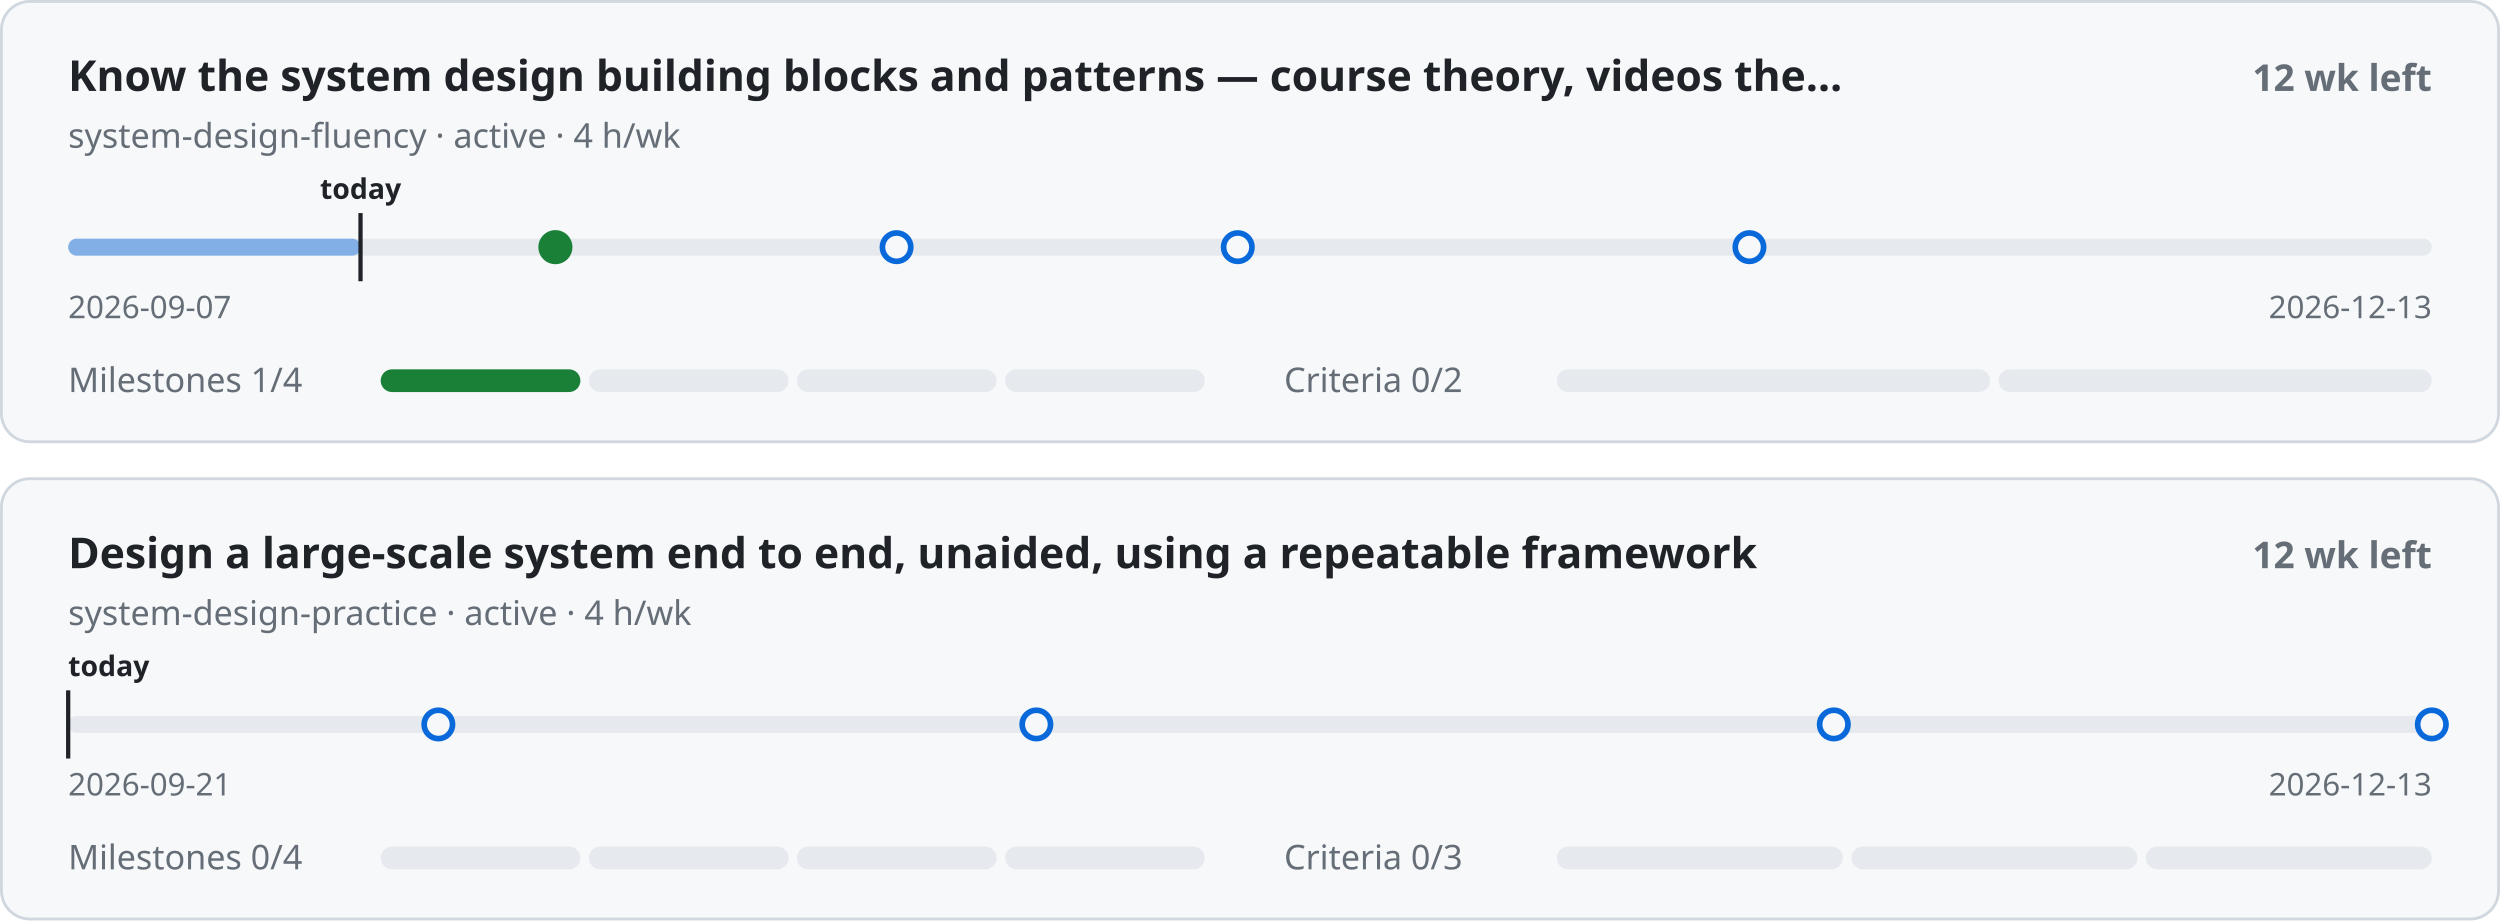
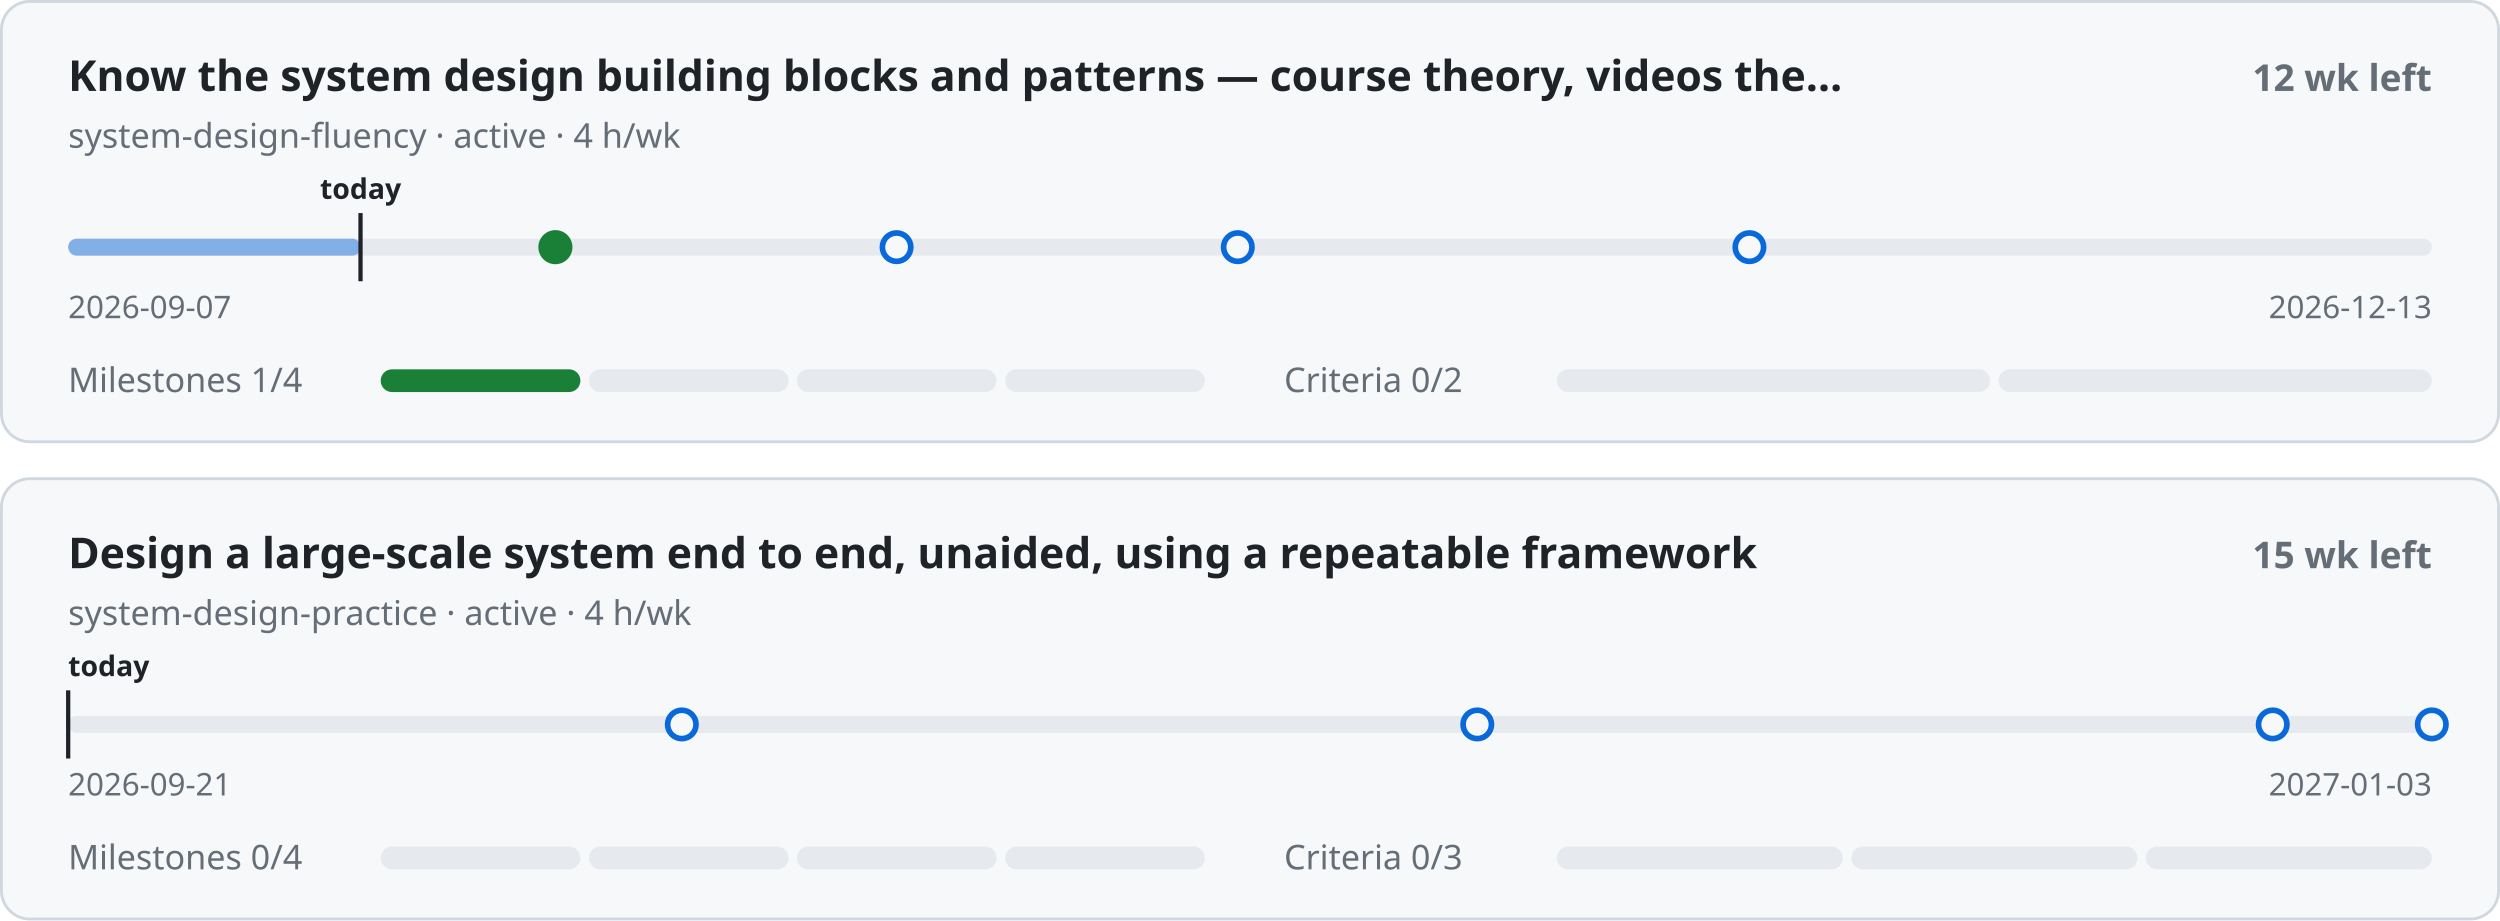
<svg xmlns="http://www.w3.org/2000/svg" width="880" height="324" viewBox="0 0 880 324" font-family="-apple-system, BlinkMacSystemFont, 'Segoe UI', 'Noto Sans', Helvetica, Arial, sans-serif">
  <rect x="0.5" y="0.5" width="879" height="155" rx="10" fill="#f6f8fa" stroke="#d0d7de" />
  <text x="24" y="32" fill="#1f2328" font-size="15" font-weight="600" text-anchor="start">Know the system design building blocks and patterns — course theory, videos the…</text>
  <text x="856" y="32" fill="#656d76" font-size="13" font-weight="600" text-anchor="end">12 wk left</text>
  <text x="24" y="52" fill="#656d76" font-size="12" font-weight="400" text-anchor="start">system-design-fluency · active · 4 h/wk</text>
  <rect x="24" y="84" width="832" height="6" rx="3" fill="#e6eaef" />
  <rect x="24" y="84" width="102.928" height="6" rx="3" fill="#0969da" fill-opacity="0.45" />
  <line x1="126.9" y1="75" x2="126.9" y2="99" stroke="#1f2328" stroke-width="1.5" />
  <text x="126.928" y="70" fill="#1f2328" font-size="10" font-weight="600" text-anchor="middle">today</text>
  <circle cx="195.5" cy="87" r="6" fill="#1a7f37" />
  <circle cx="315.6" cy="87" r="5" fill="#f6f8fa" stroke="#0969da" stroke-width="2" />
  <circle cx="435.7" cy="87" r="5" fill="#f6f8fa" stroke="#0969da" stroke-width="2" />
  <circle cx="615.8" cy="87" r="5" fill="#f6f8fa" stroke="#0969da" stroke-width="2" />
  <text x="24" y="112" fill="#656d76" font-size="11" font-weight="400" text-anchor="start">2026-09-07</text>
  <text x="856" y="112" fill="#656d76" font-size="11" font-weight="400" text-anchor="end">2026-12-13</text>
  <text x="24" y="138" fill="#656d76" font-size="12" font-weight="400" text-anchor="start">Milestones 1/4</text>
  <rect x="134.0" y="130" width="70.3" height="8" rx="4" fill="#1a7f37" />
  <rect x="207.3" y="130" width="70.3" height="8" rx="4" fill="#e6eaef" />
  <rect x="280.5" y="130" width="70.3" height="8" rx="4" fill="#e6eaef" />
  <rect x="353.8" y="130" width="70.3" height="8" rx="4" fill="#e6eaef" />
  <text x="452" y="138" fill="#656d76" font-size="12" font-weight="400" text-anchor="start">Criteria 0/2</text>
  <rect x="548.0" y="130" width="152.5" height="8" rx="4" fill="#e6eaef" />
  <rect x="703.5" y="130" width="152.5" height="8" rx="4" fill="#e6eaef" />
  <rect x="0.5" y="168.5" width="879" height="155" rx="10" fill="#f6f8fa" stroke="#d0d7de" />
  <text x="24" y="200" fill="#1f2328" font-size="15" font-weight="600" text-anchor="start">Design a large-scale system end to end, unaided, using a repeatable framework</text>
-   <text x="856" y="200" fill="#656d76" font-size="13" font-weight="600" text-anchor="end">12 wk left</text>
+   <text x="856" y="200" fill="#656d76" font-size="13" font-weight="600" text-anchor="end">15 wk left</text>
  <text x="24" y="220" fill="#656d76" font-size="12" font-weight="400" text-anchor="start">system-design-practice · active · 4 h/wk</text>
  <rect x="24" y="252" width="832" height="6" rx="3" fill="#e6eaef" />
  <rect x="24" y="252" width="0" height="6" rx="3" fill="#0969da" fill-opacity="0.45" />
  <line x1="24.0" y1="243" x2="24.0" y2="267" stroke="#1f2328" stroke-width="1.5" />
  <text x="24" y="238" fill="#1f2328" font-size="10" font-weight="600" text-anchor="start">today</text>
-   <circle cx="154.3" cy="255" r="5" fill="#f6f8fa" stroke="#0969da" stroke-width="2" />
-   <circle cx="364.8" cy="255" r="5" fill="#f6f8fa" stroke="#0969da" stroke-width="2" />
-   <circle cx="645.5" cy="255" r="5" fill="#f6f8fa" stroke="#0969da" stroke-width="2" />
+   <circle cx="240.0" cy="255" r="5" fill="#f6f8fa" stroke="#0969da" stroke-width="2" />
+   <circle cx="520.0" cy="255" r="5" fill="#f6f8fa" stroke="#0969da" stroke-width="2" />
+   <circle cx="800.0" cy="255" r="5" fill="#f6f8fa" stroke="#0969da" stroke-width="2" />
  <circle cx="856.0" cy="255" r="5" fill="#f6f8fa" stroke="#0969da" stroke-width="2" />
  <text x="24" y="280" fill="#656d76" font-size="11" font-weight="400" text-anchor="start">2026-09-21</text>
-   <text x="856" y="280" fill="#656d76" font-size="11" font-weight="400" text-anchor="end">2026-12-13</text>
+   <text x="856" y="280" fill="#656d76" font-size="11" font-weight="400" text-anchor="end">2027-01-03</text>
  <text x="24" y="306" fill="#656d76" font-size="12" font-weight="400" text-anchor="start">Milestones 0/4</text>
  <rect x="134.0" y="298" width="70.3" height="8" rx="4" fill="#e6eaef" />
  <rect x="207.3" y="298" width="70.3" height="8" rx="4" fill="#e6eaef" />
  <rect x="280.5" y="298" width="70.3" height="8" rx="4" fill="#e6eaef" />
  <rect x="353.8" y="298" width="70.3" height="8" rx="4" fill="#e6eaef" />
  <text x="452" y="306" fill="#656d76" font-size="12" font-weight="400" text-anchor="start">Criteria 0/3</text>
  <rect x="548.0" y="298" width="100.7" height="8" rx="4" fill="#e6eaef" />
  <rect x="651.7" y="298" width="100.7" height="8" rx="4" fill="#e6eaef" />
  <rect x="755.3" y="298" width="100.7" height="8" rx="4" fill="#e6eaef" />
</svg>
